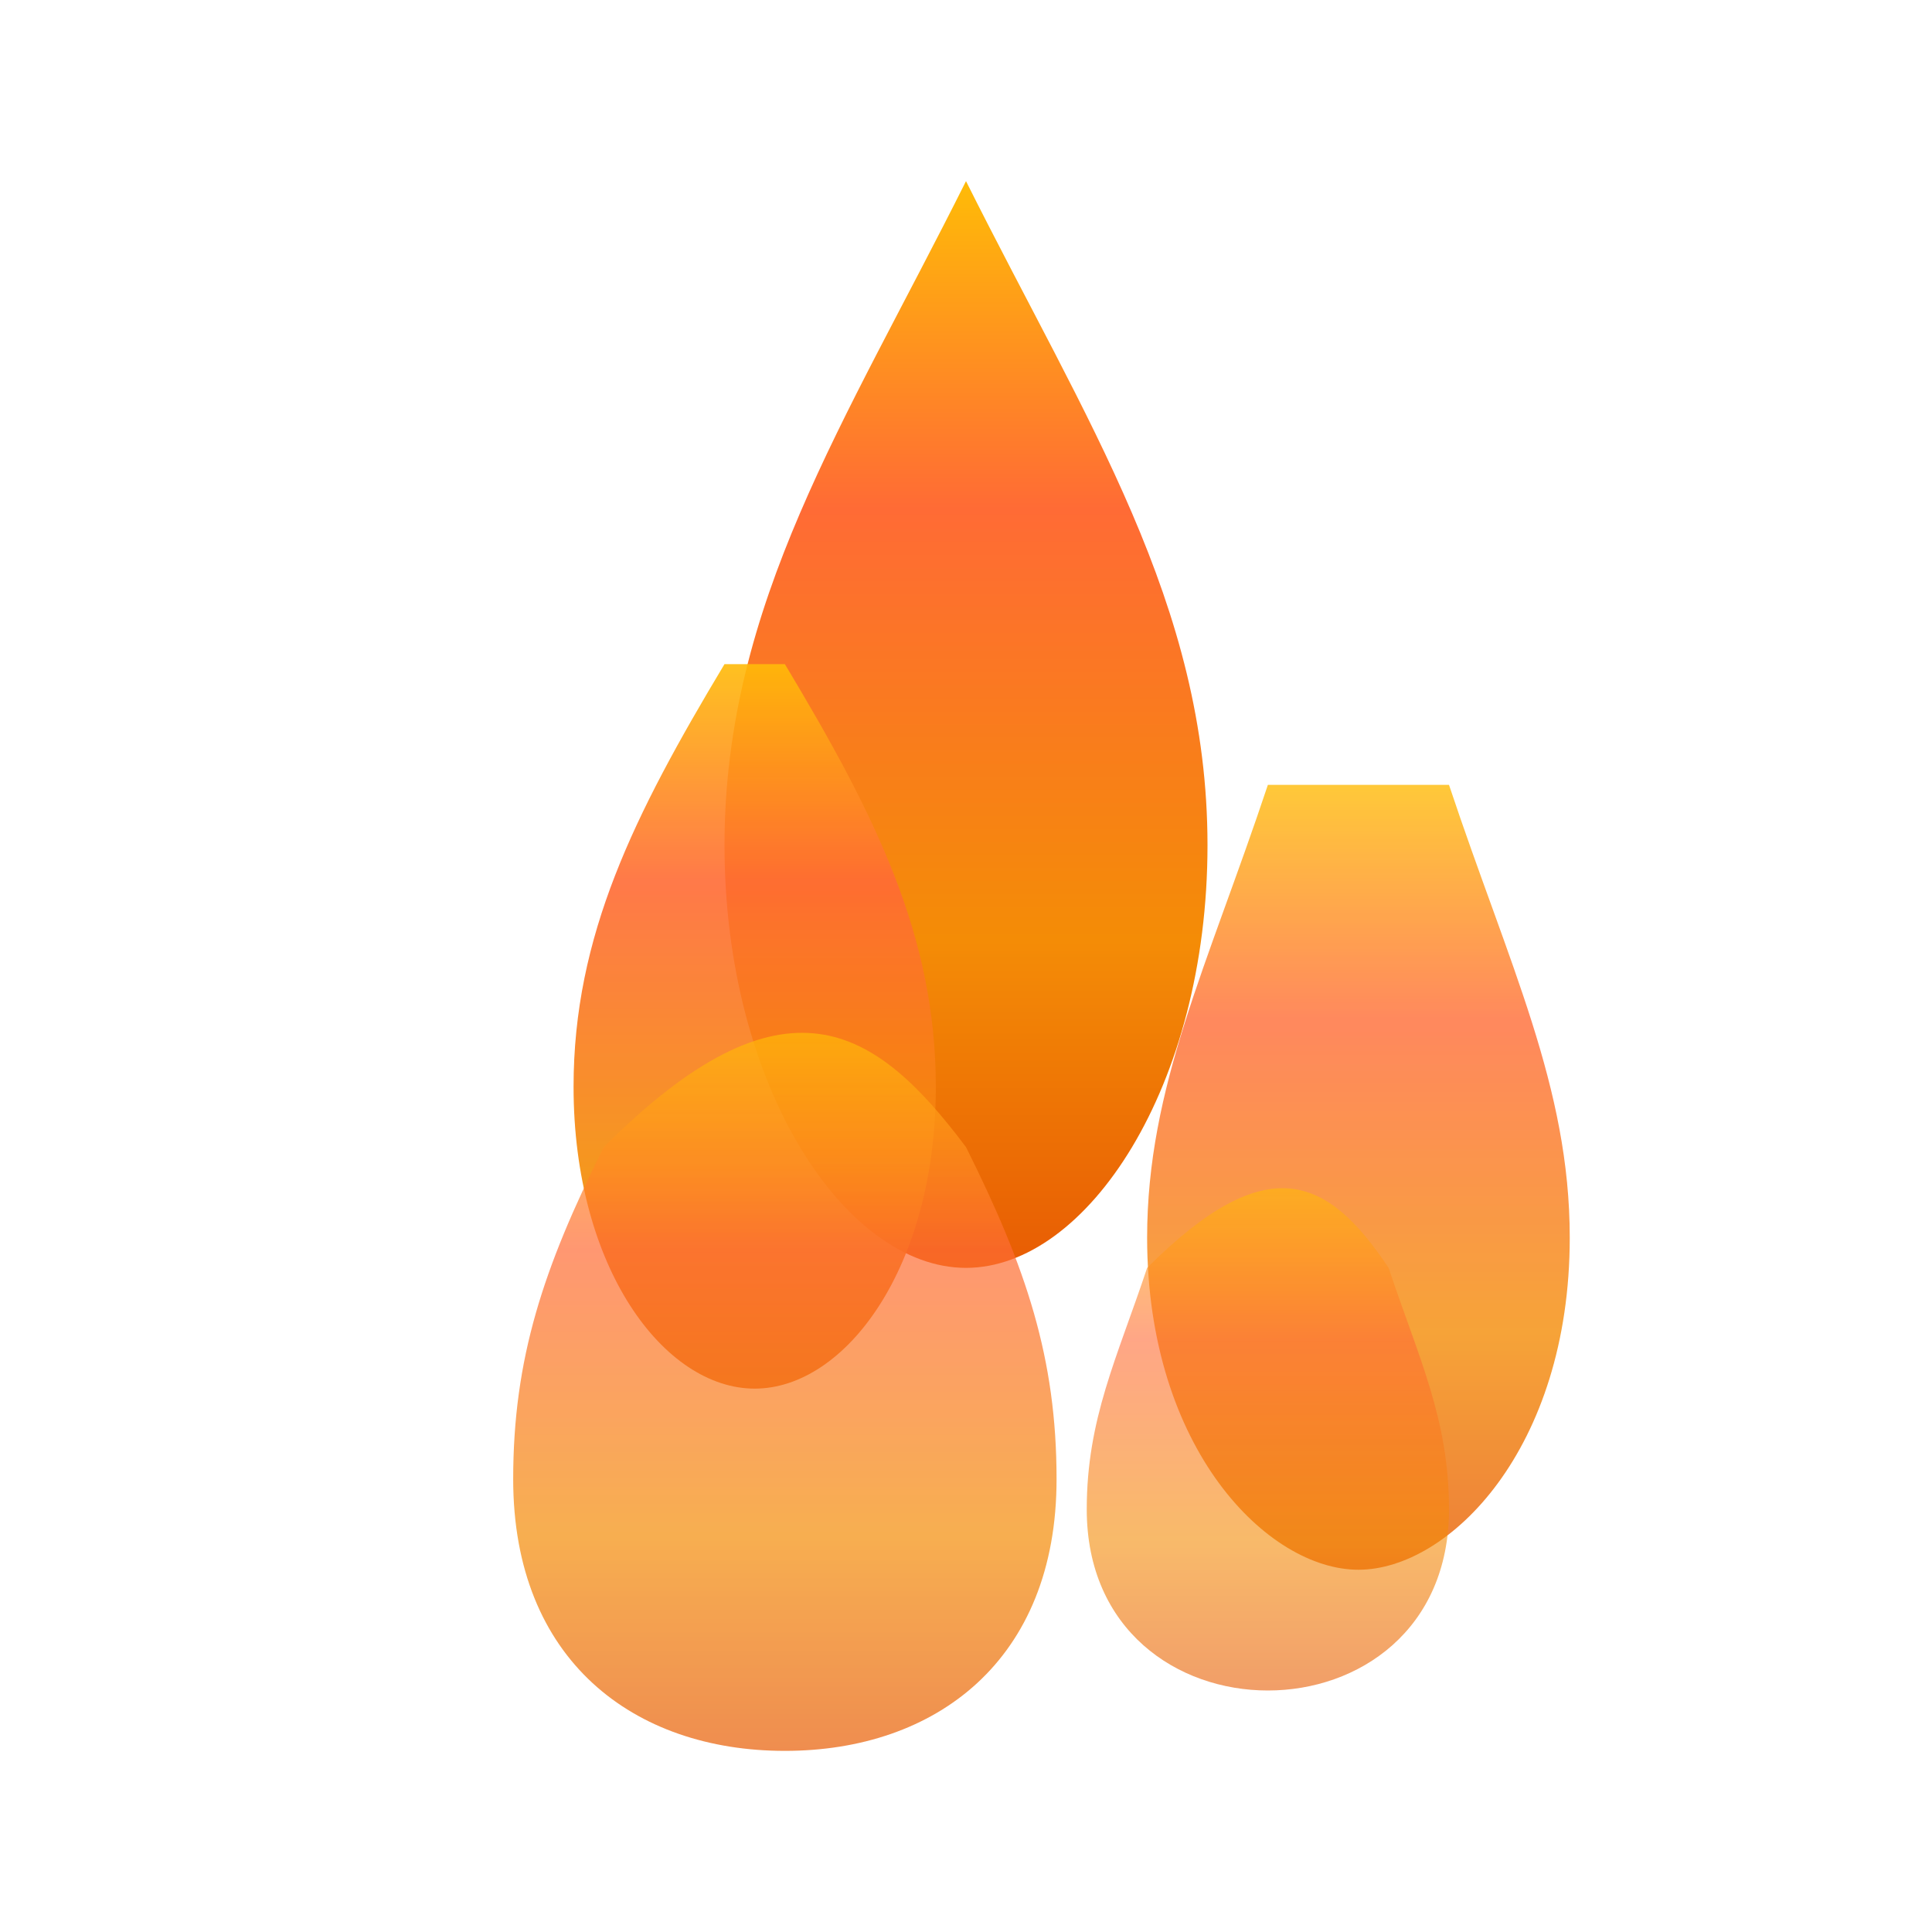
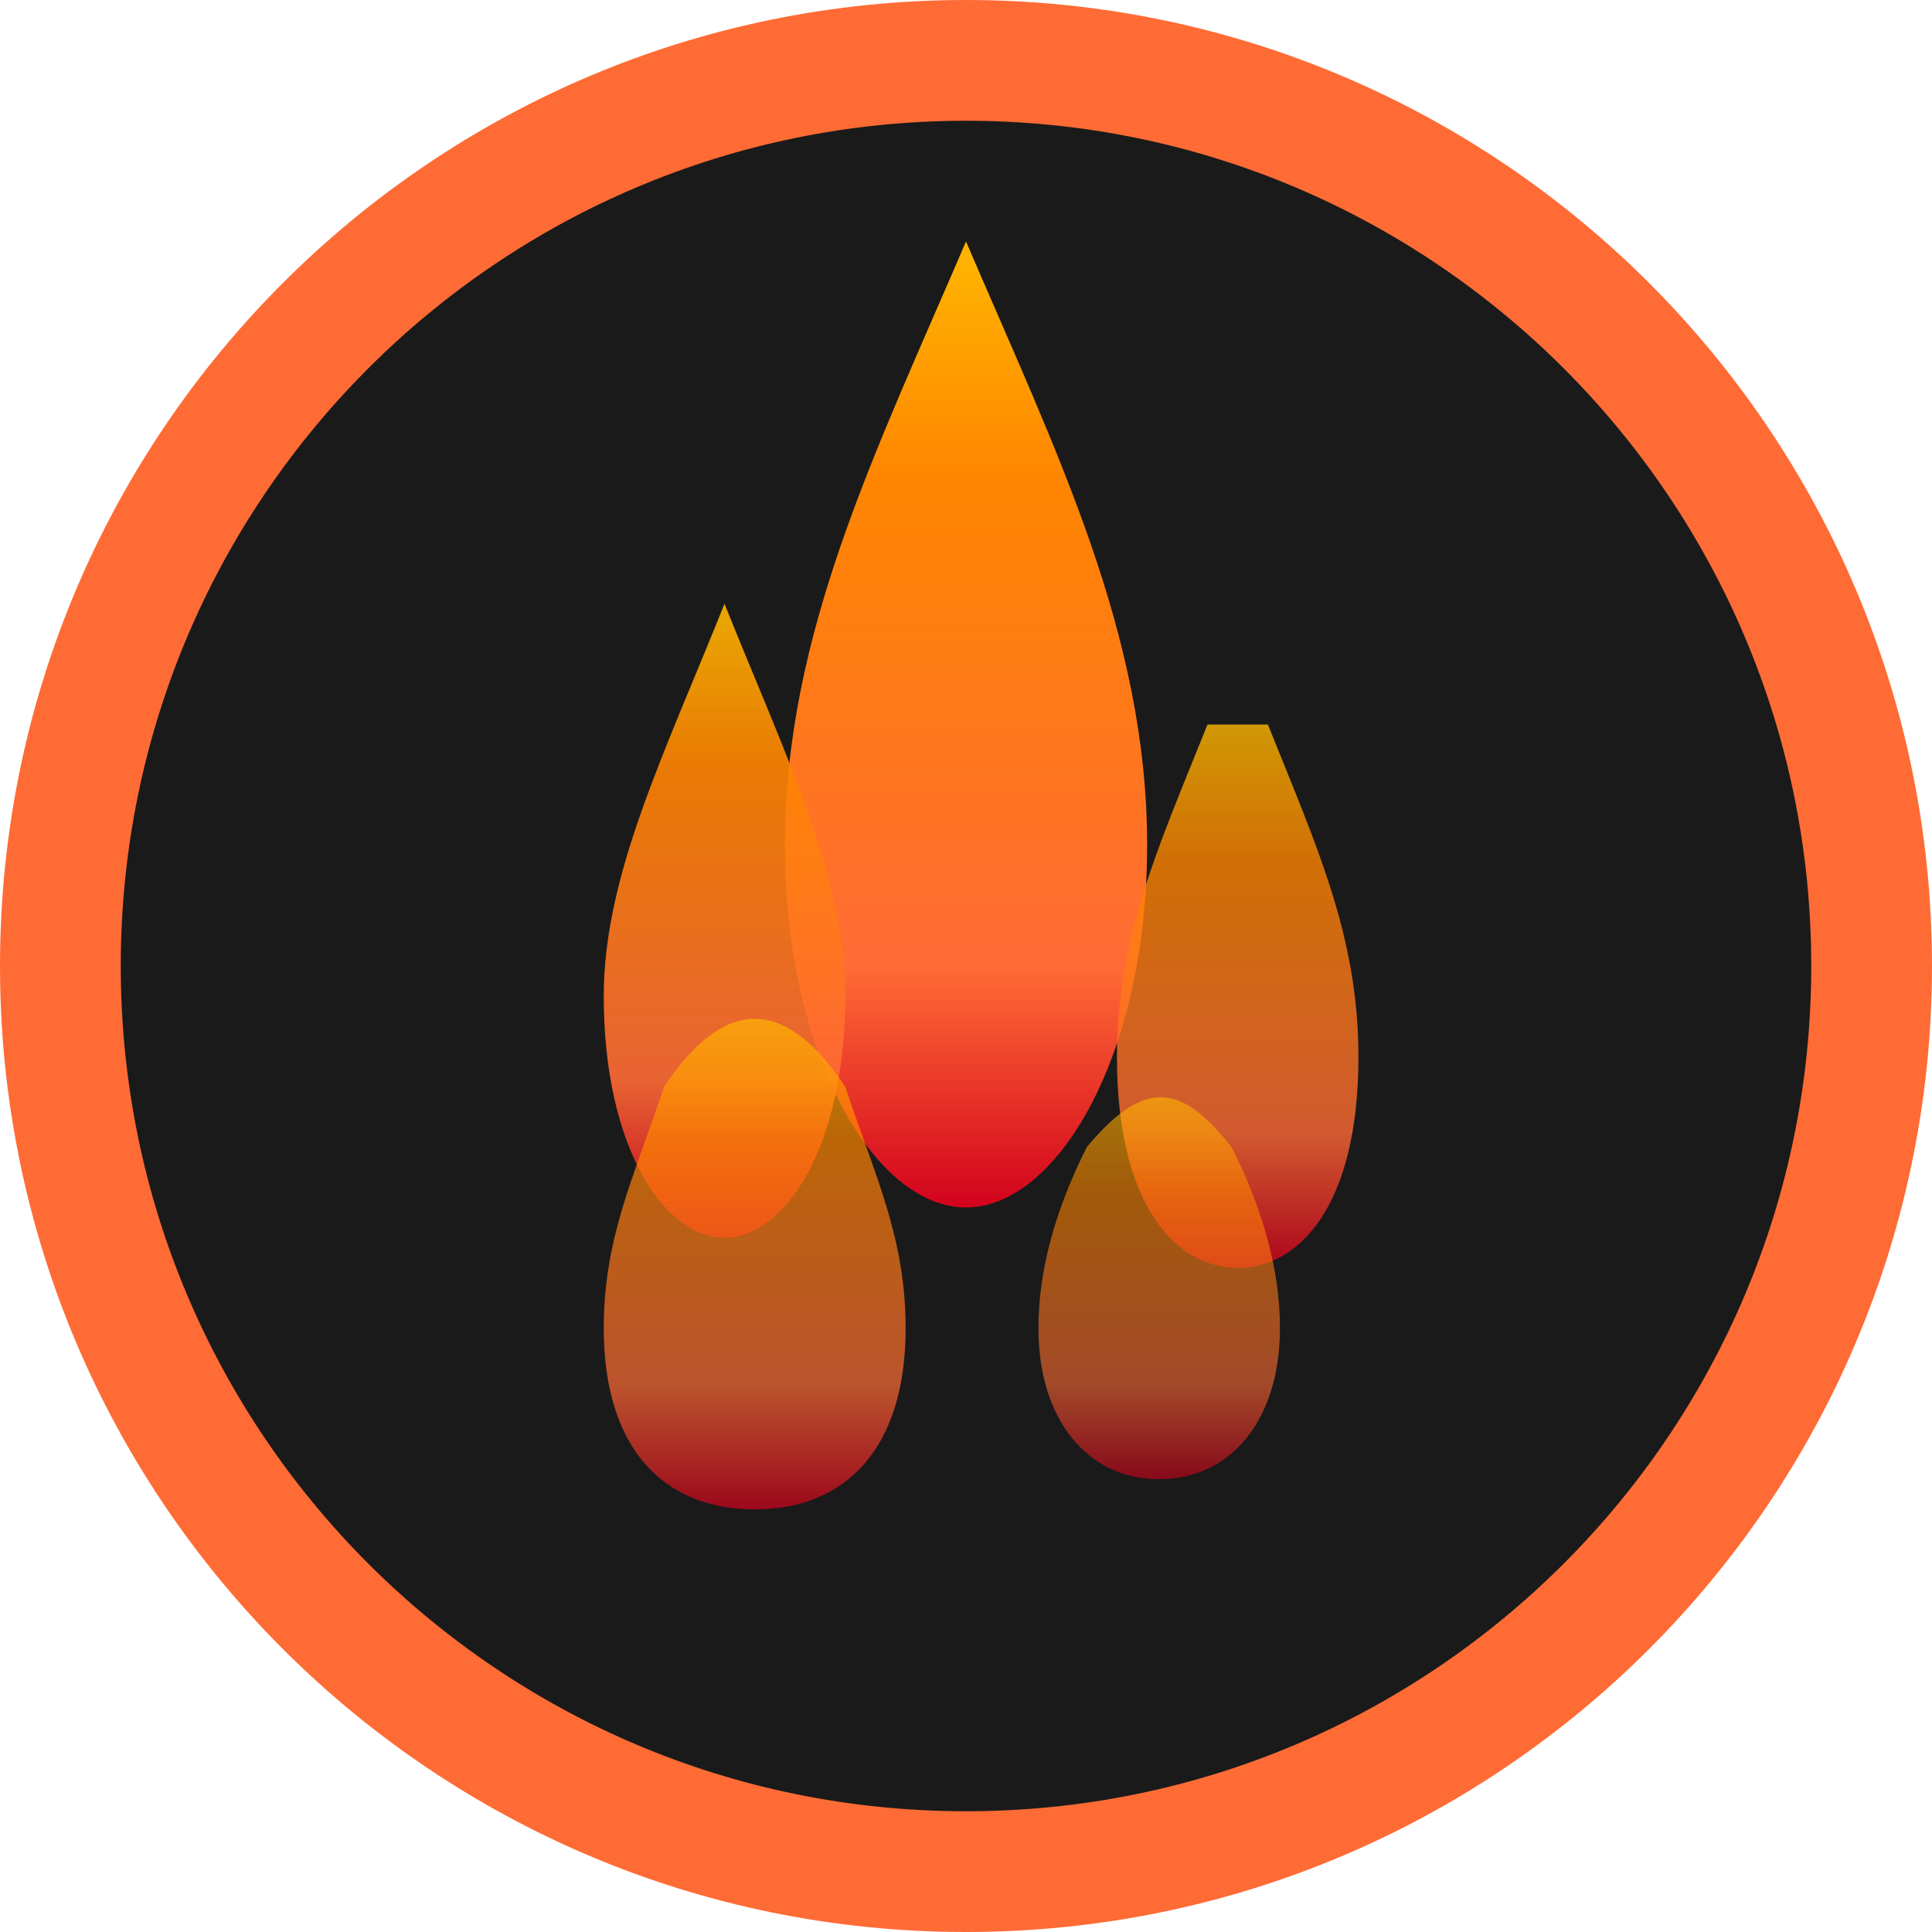
<svg xmlns="http://www.w3.org/2000/svg" width="32" height="32" viewBox="0 0 32 32">
  <defs>
    <linearGradient id="fireGradient" x1="0%" y1="100%" x2="0%" y2="0%">
-       <stop offset="0%" style="stop-color:#e85d04;stop-opacity:1" />
-       <stop offset="30%" style="stop-color:#f48c06;stop-opacity:1" />
-       <stop offset="70%" style="stop-color:#ff6b35;stop-opacity:1" />
-       <stop offset="100%" style="stop-color:#ffba08;stop-opacity:1" />
+       <stop offset="0%" style="stop-color:#d2001c;stop-opacity:1" />
+       <stop offset="25%" style="stop-color:#ff6b35;stop-opacity:1" />
+       <stop offset="75%" style="stop-color:#ff8500;stop-opacity:1" />
+       <stop offset="100%" style="stop-color:#ffb700;stop-opacity:1" />
    </linearGradient>
  </defs>
-   <path d="M16 3c-2 4-4 7-4 11 0 4 2 7 4 7s4-3 4-7c0-4-2-7-4-11z" fill="url(#fireGradient)" />
-   <path d="M12 11c-1.5 2.5-2.5 4.5-2.5 7 0 3 1.5 5 3 5s3-2 3-5c0-2.5-1-4.5-2.5-7z" fill="url(#fireGradient)" opacity="0.9" />
-   <path d="M21 13c-1 3-2 5-2 7.5 0 3.5 2 5.5 3.5 5.5s3.5-2 3.5-5.5c0-2.5-1-4.5-2-7.5z" fill="url(#fireGradient)" opacity="0.8" />
-   <path d="M10 19c-1 2-1.5 3.5-1.5 5.5 0 3 2 4.5 4.5 4.5s4.5-1.5 4.5-4.5c0-2-0.5-3.5-1.5-5.5-1.5-2-3-3-6 0z" fill="url(#fireGradient)" opacity="0.7" />
-   <path d="M19 21c-0.5 1.5-1 2.5-1 4 0 2 1.5 3 3 3s3-1 3-3c0-1.5-0.5-2.5-1-4-1-1.5-2-2-4 0z" fill="url(#fireGradient)" opacity="0.6" />
+   <circle cx="16" cy="16" r="15" fill="#1a1a1a" stroke="#ff6b35" stroke-width="2" />
+   <path d="M16 4c-1.5 3.5-3 6.5-3 10 0 3.5 1.5 6 3 6s3-2.5 3-6c0-3.5-1.5-6.5-3-10z" fill="url(#fireGradient)" />
+   <path d="M12 10c-1 2.5-2 4.5-2 6.5 0 2.5 1 4 2 4s2-1.5 2-4c0-2-1-4-2-6.5z" fill="url(#fireGradient)" opacity="0.9" />
+   <path d="M20 12c-0.8 2-1.5 3.5-1.5 5.5 0 2.5 1 3.5 2 3.5s2-1 2-3.5c0-2-0.7-3.5-1.5-5.5z" fill="url(#fireGradient)" opacity="0.8" />
+   <path d="M11 18c-0.5 1.5-1 2.5-1 4 0 2 1 3 2.5 3s2.5-1 2.5-3c0-1.5-0.5-2.5-1-4-1-1.5-2-1.5-3 0z" fill="url(#fireGradient)" opacity="0.7" />
+   <path d="M18 19c-0.5 1-0.8 2-0.8 3 0 1.5 0.8 2.5 2 2.5s2-1 2-2.5c0-1-0.3-2-0.8-3-0.8-1-1.4-1.2-2.4 0z" fill="url(#fireGradient)" opacity="0.6" />
</svg>
